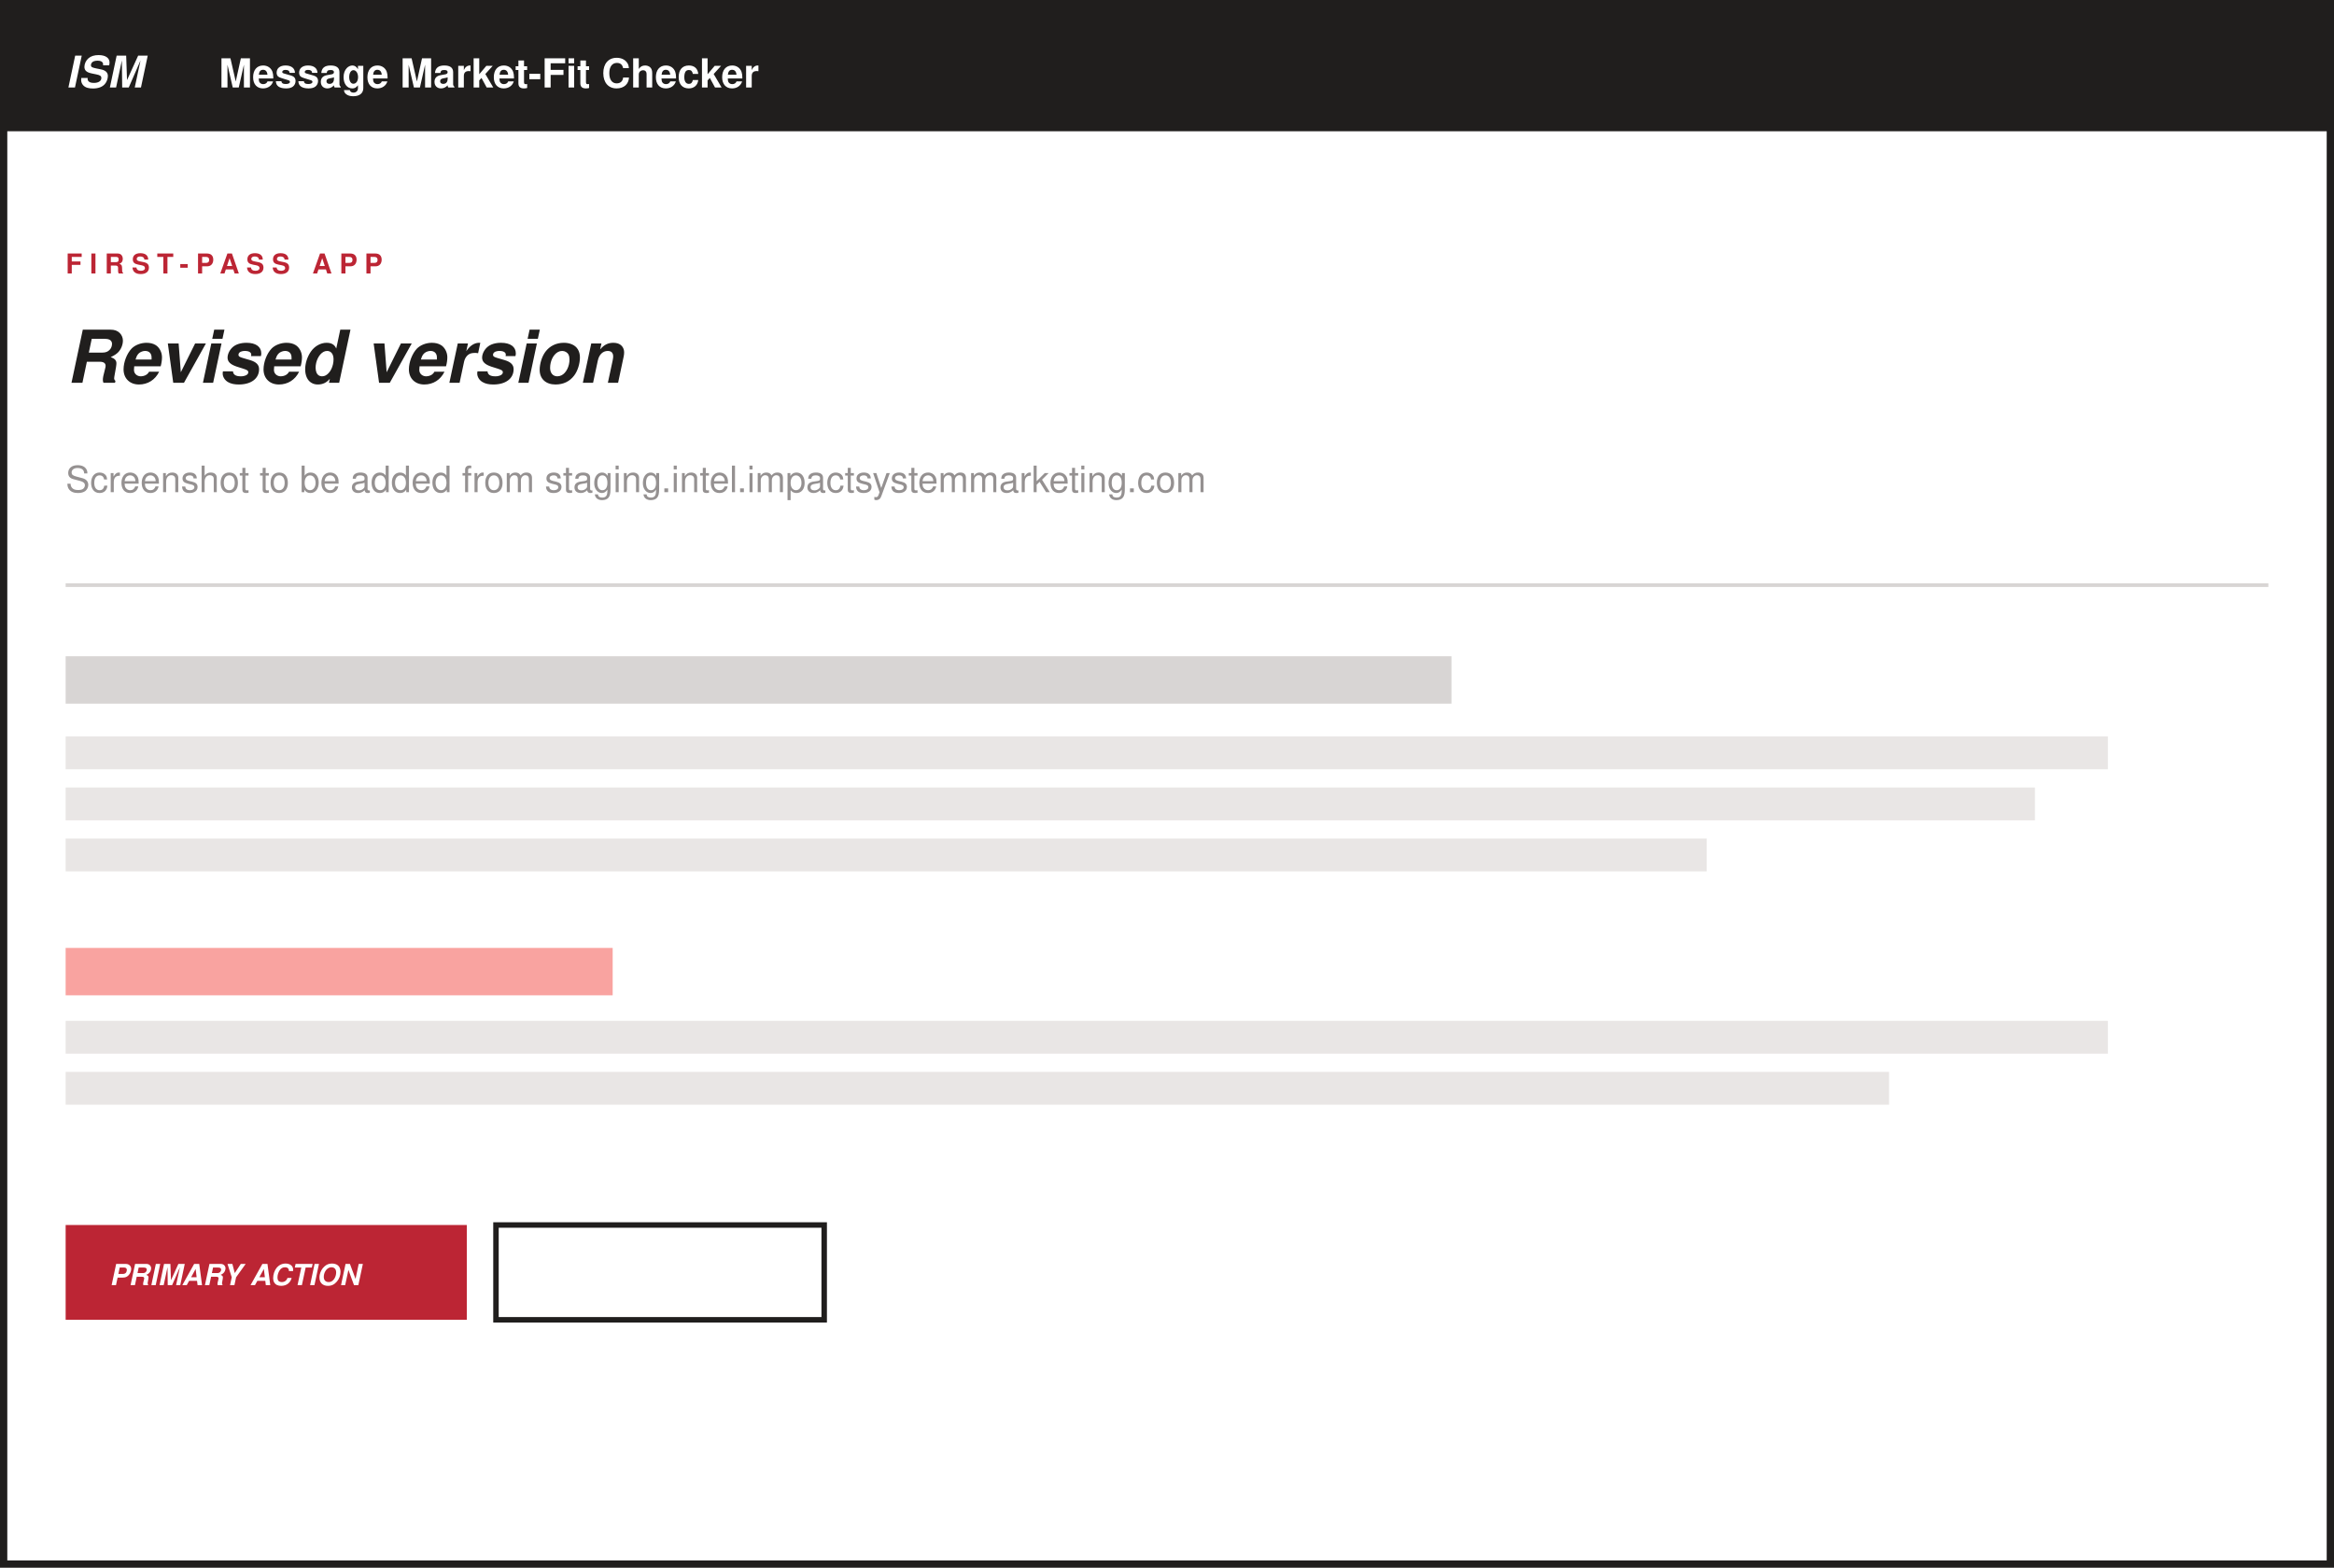
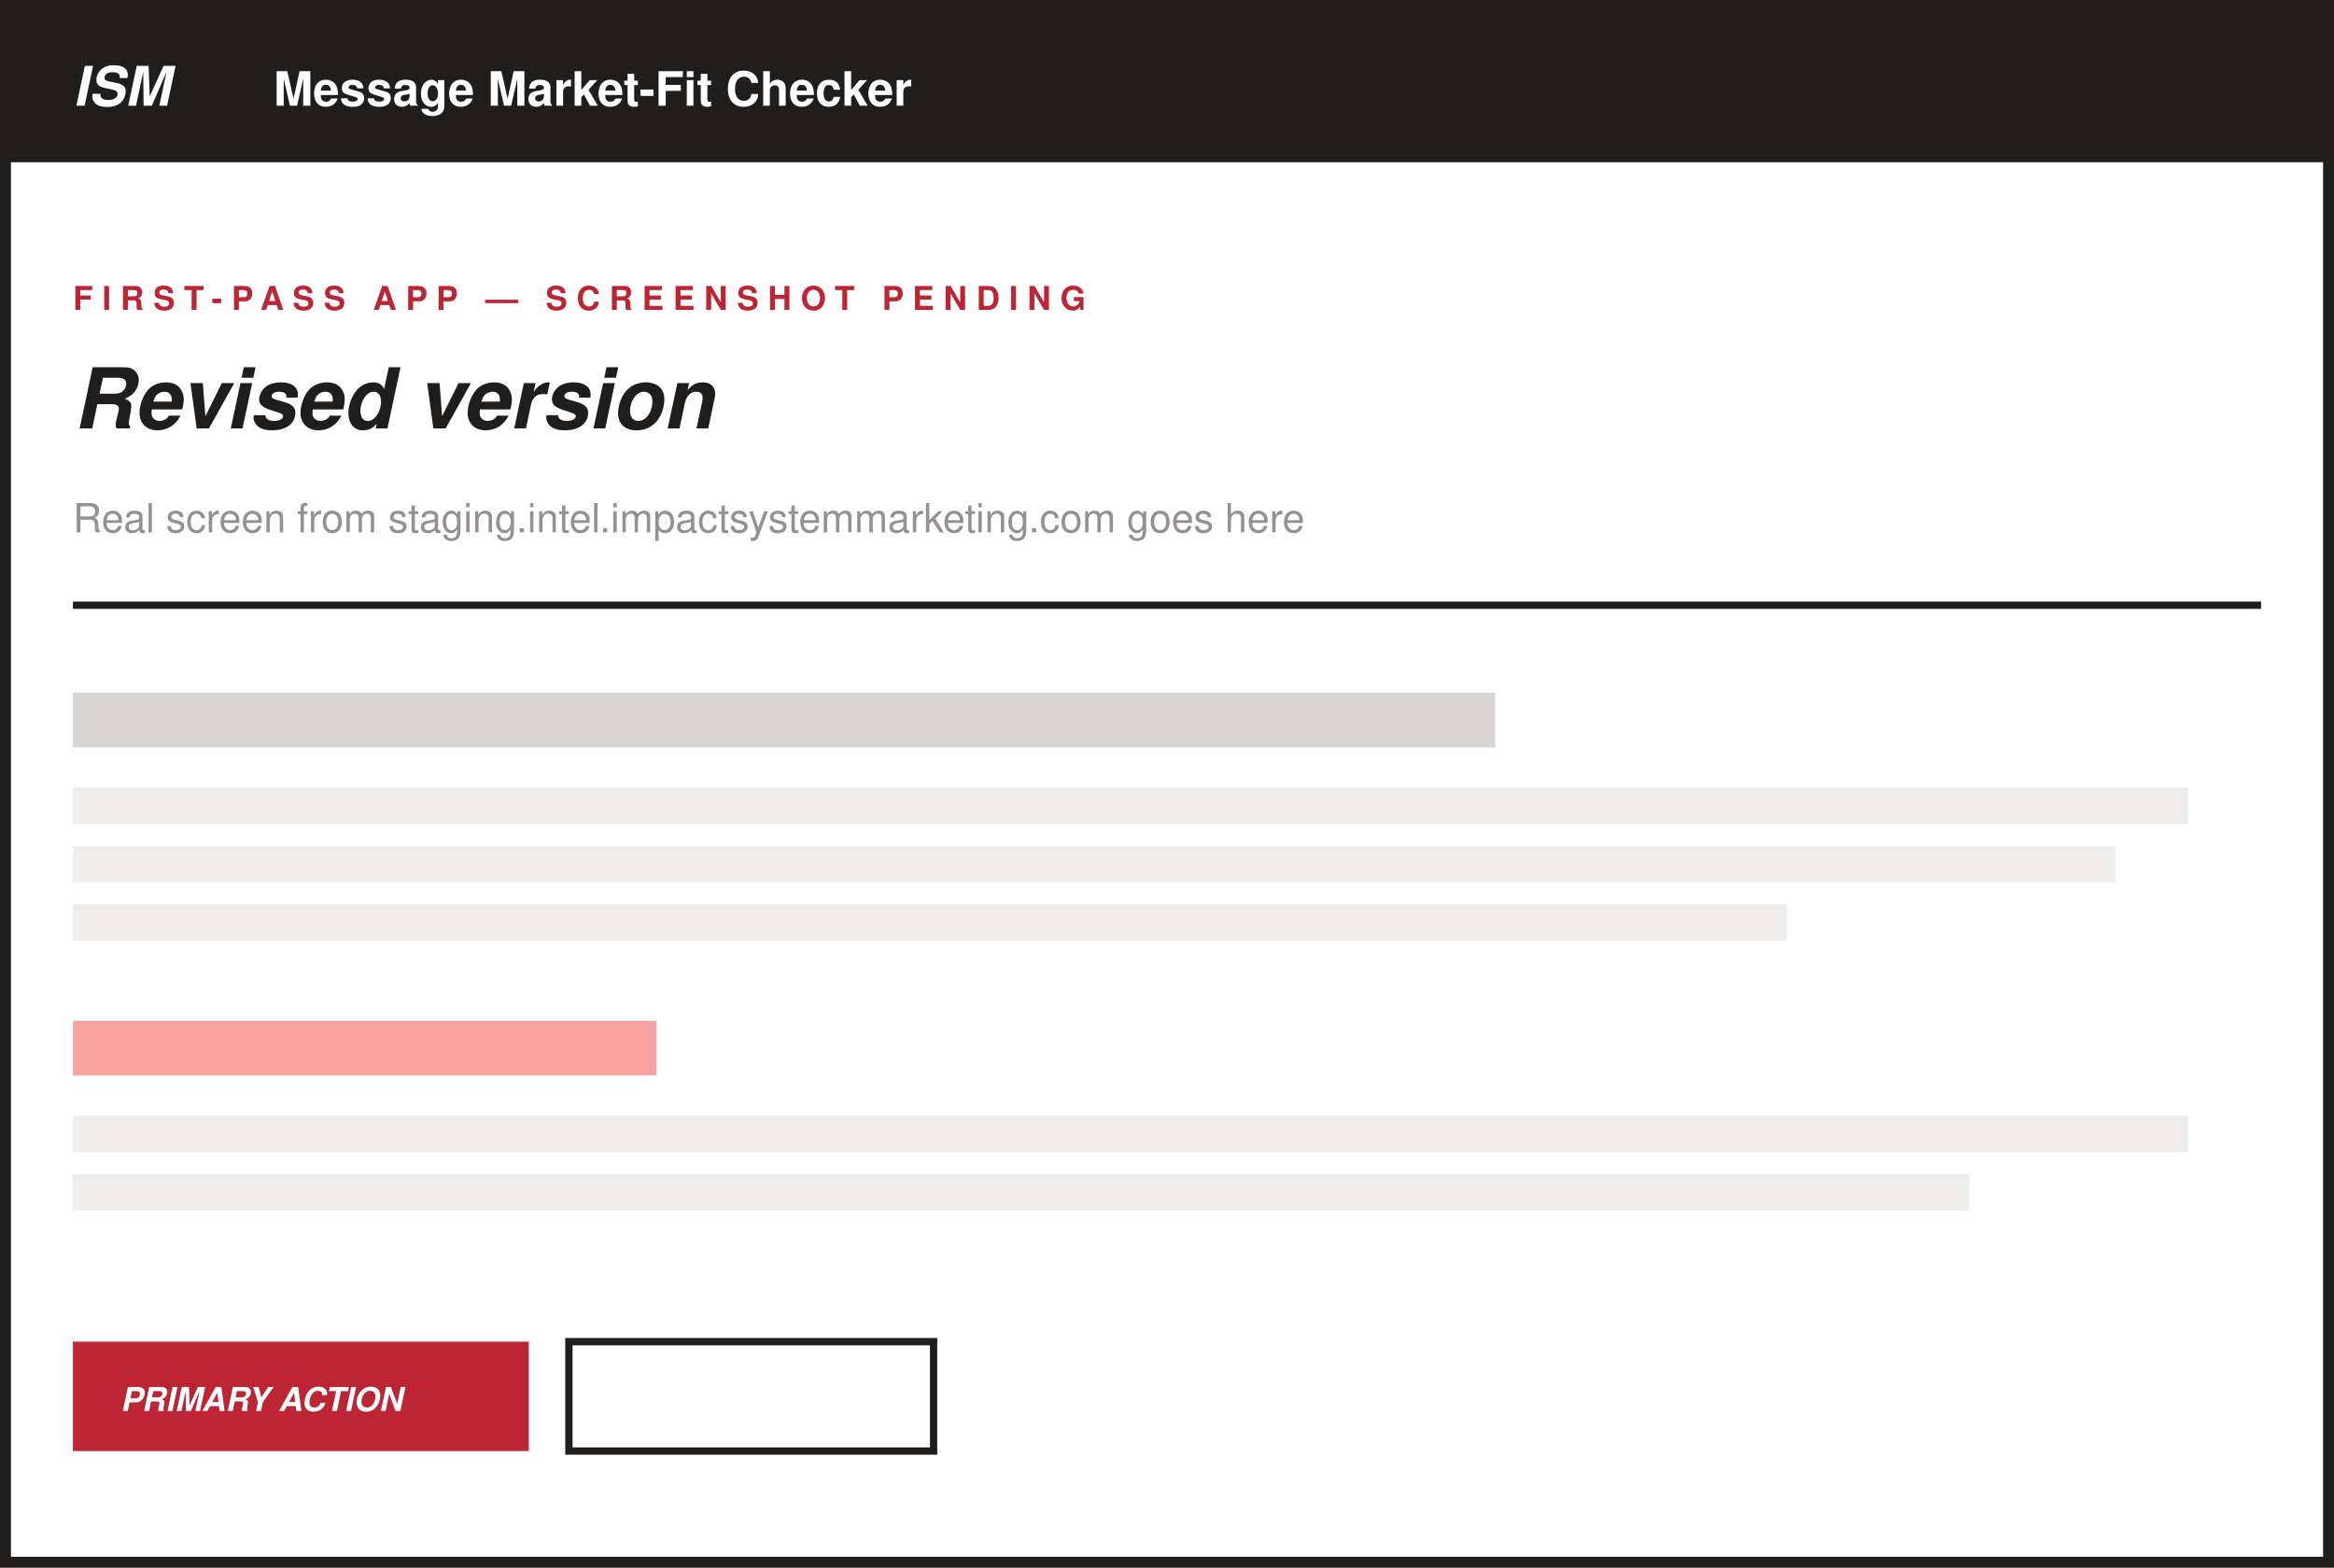
- <svg xmlns="http://www.w3.org/2000/svg" viewBox="0 0 1280 860" font-family="Archivo, Helvetica, Arial, sans-serif">
-   <rect width="1280" height="860" fill="#f6f2f2" />
-   <rect x="2" y="2" width="1276" height="856" fill="#ffffff" stroke="#201e1d" stroke-width="4" />
-   <rect x="2" y="2" width="1276" height="70" fill="#201e1d" />
-   <text x="36" y="48" fill="#ffffff" font-size="24" font-weight="900" font-style="italic">ISM</text>
-   <text x="120" y="48" fill="#ffffff" font-size="22" font-weight="700">Message Market-Fit Checker</text>
-   <text x="36" y="150" fill="#bc2534" font-size="15" font-weight="700" letter-spacing="4">FIRST-PASS APP</text>
-   <text x="36" y="210" fill="#201e1d" font-size="40" font-weight="800" font-style="italic">Revised version</text>
-   <text x="36" y="270" fill="#959191" font-size="20">Screenshot to be added from staging.intel.impactsystemmarketing.com</text>
-   <rect x="36" y="320" width="1208" height="2" fill="#d8d5d4" />
-   <rect x="36" y="360" width="760" height="26" fill="#d8d5d4" />
-   <rect x="36" y="404" width="1120" height="18" fill="#e9e6e5" />
-   <rect x="36" y="432" width="1080" height="18" fill="#e9e6e5" />
-   <rect x="36" y="460" width="900" height="18" fill="#e9e6e5" />
-   <rect x="36" y="520" width="300" height="26" fill="#f9a3a0" />
-   <rect x="36" y="560" width="1120" height="18" fill="#e9e6e5" />
-   <rect x="36" y="588" width="1000" height="18" fill="#e9e6e5" />
-   <rect x="36" y="672" width="220" height="52" fill="#bc2534" />
-   <text x="60" y="705" fill="#ffffff" font-size="16" font-weight="700" font-style="italic">PRIMARY ACTION</text>
-   <rect x="272" y="672" width="180" height="52" fill="#ffffff" stroke="#201e1d" stroke-width="3" />
+ <svg xmlns="http://www.w3.org/2000/svg" width="1280" height="860" viewBox="0 0 1280 860" preserveAspectRatio="xMidYMid meet" font-family="Archivo, Helvetica, Arial, sans-serif">
+   <rect width="1280" height="860" fill="#ffffff" />
+   <rect x="3" y="3" width="1274" height="854" fill="none" stroke="#201e1d" stroke-width="6" />
+   <rect x="3" y="3" width="1274" height="86" fill="#201e1d" />
+   <text x="40" y="58" fill="#ffffff" font-size="30" font-weight="900" font-style="italic">ISM</text>
+   <text x="150" y="58" fill="#ffffff" font-size="26" font-weight="700">Message Market-Fit Checker</text>
+   <text x="40" y="170" fill="#bc2534" font-size="18" font-weight="700" letter-spacing="5">FIRST-PASS APP  —  SCREENSHOT PENDING</text>
+   <text x="40" y="235" fill="#201e1d" font-size="46" font-weight="800" font-style="italic">Revised version</text>
+   <text x="40" y="292" fill="#959191" font-size="22">Real screen from staging.intel.impactsystemmarketing.com goes here</text>
+   <rect x="40" y="330" width="1200" height="4" fill="#201e1d" />
+   <rect x="40" y="380" width="780" height="30" fill="#d8d5d4" />
+   <rect x="40" y="432" width="1160" height="20" fill="#efecec" />
+   <rect x="40" y="464" width="1120" height="20" fill="#efecec" />
+   <rect x="40" y="496" width="940" height="20" fill="#efecec" />
+   <rect x="40" y="560" width="320" height="30" fill="#f9a3a0" />
+   <rect x="40" y="612" width="1160" height="20" fill="#efecec" />
+   <rect x="40" y="644" width="1040" height="20" fill="#efecec" />
+   <rect x="40" y="736" width="250" height="60" fill="#bc2534" />
+   <text x="66" y="774" fill="#ffffff" font-size="18" font-weight="700" font-style="italic">PRIMARY ACTION</text>
+   <rect x="312" y="736" width="200" height="60" fill="none" stroke="#201e1d" stroke-width="4" />
</svg>
